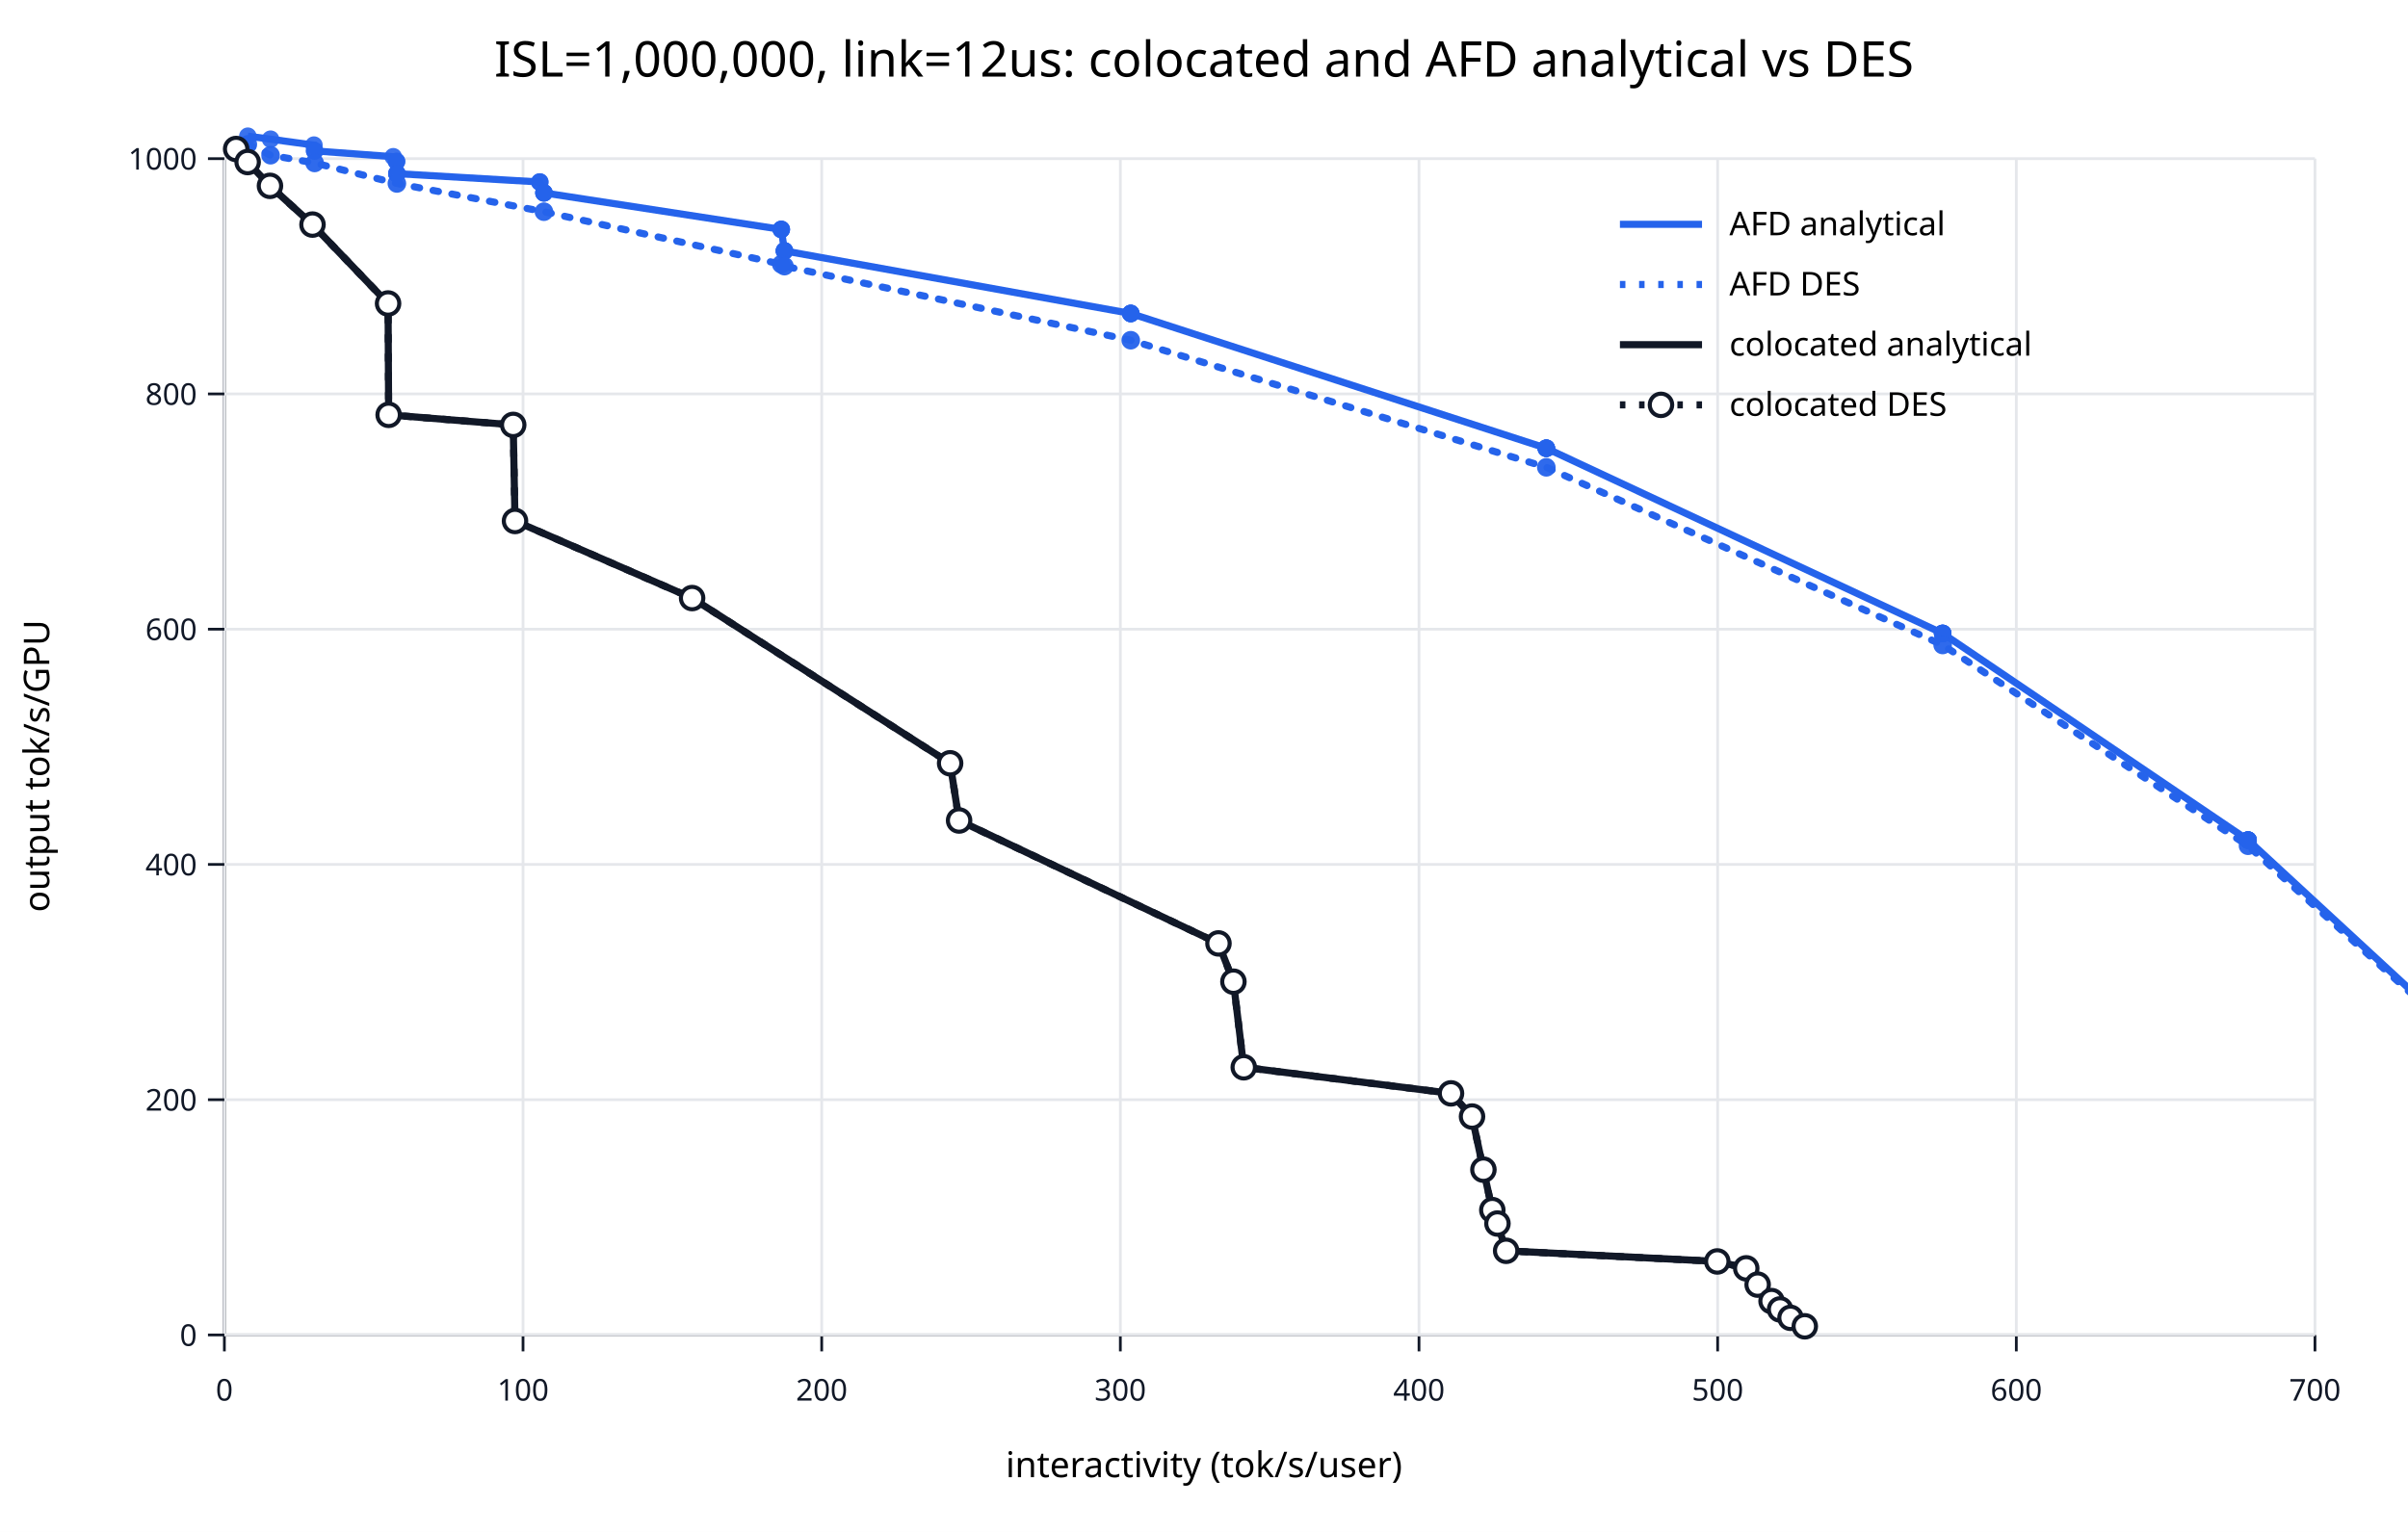
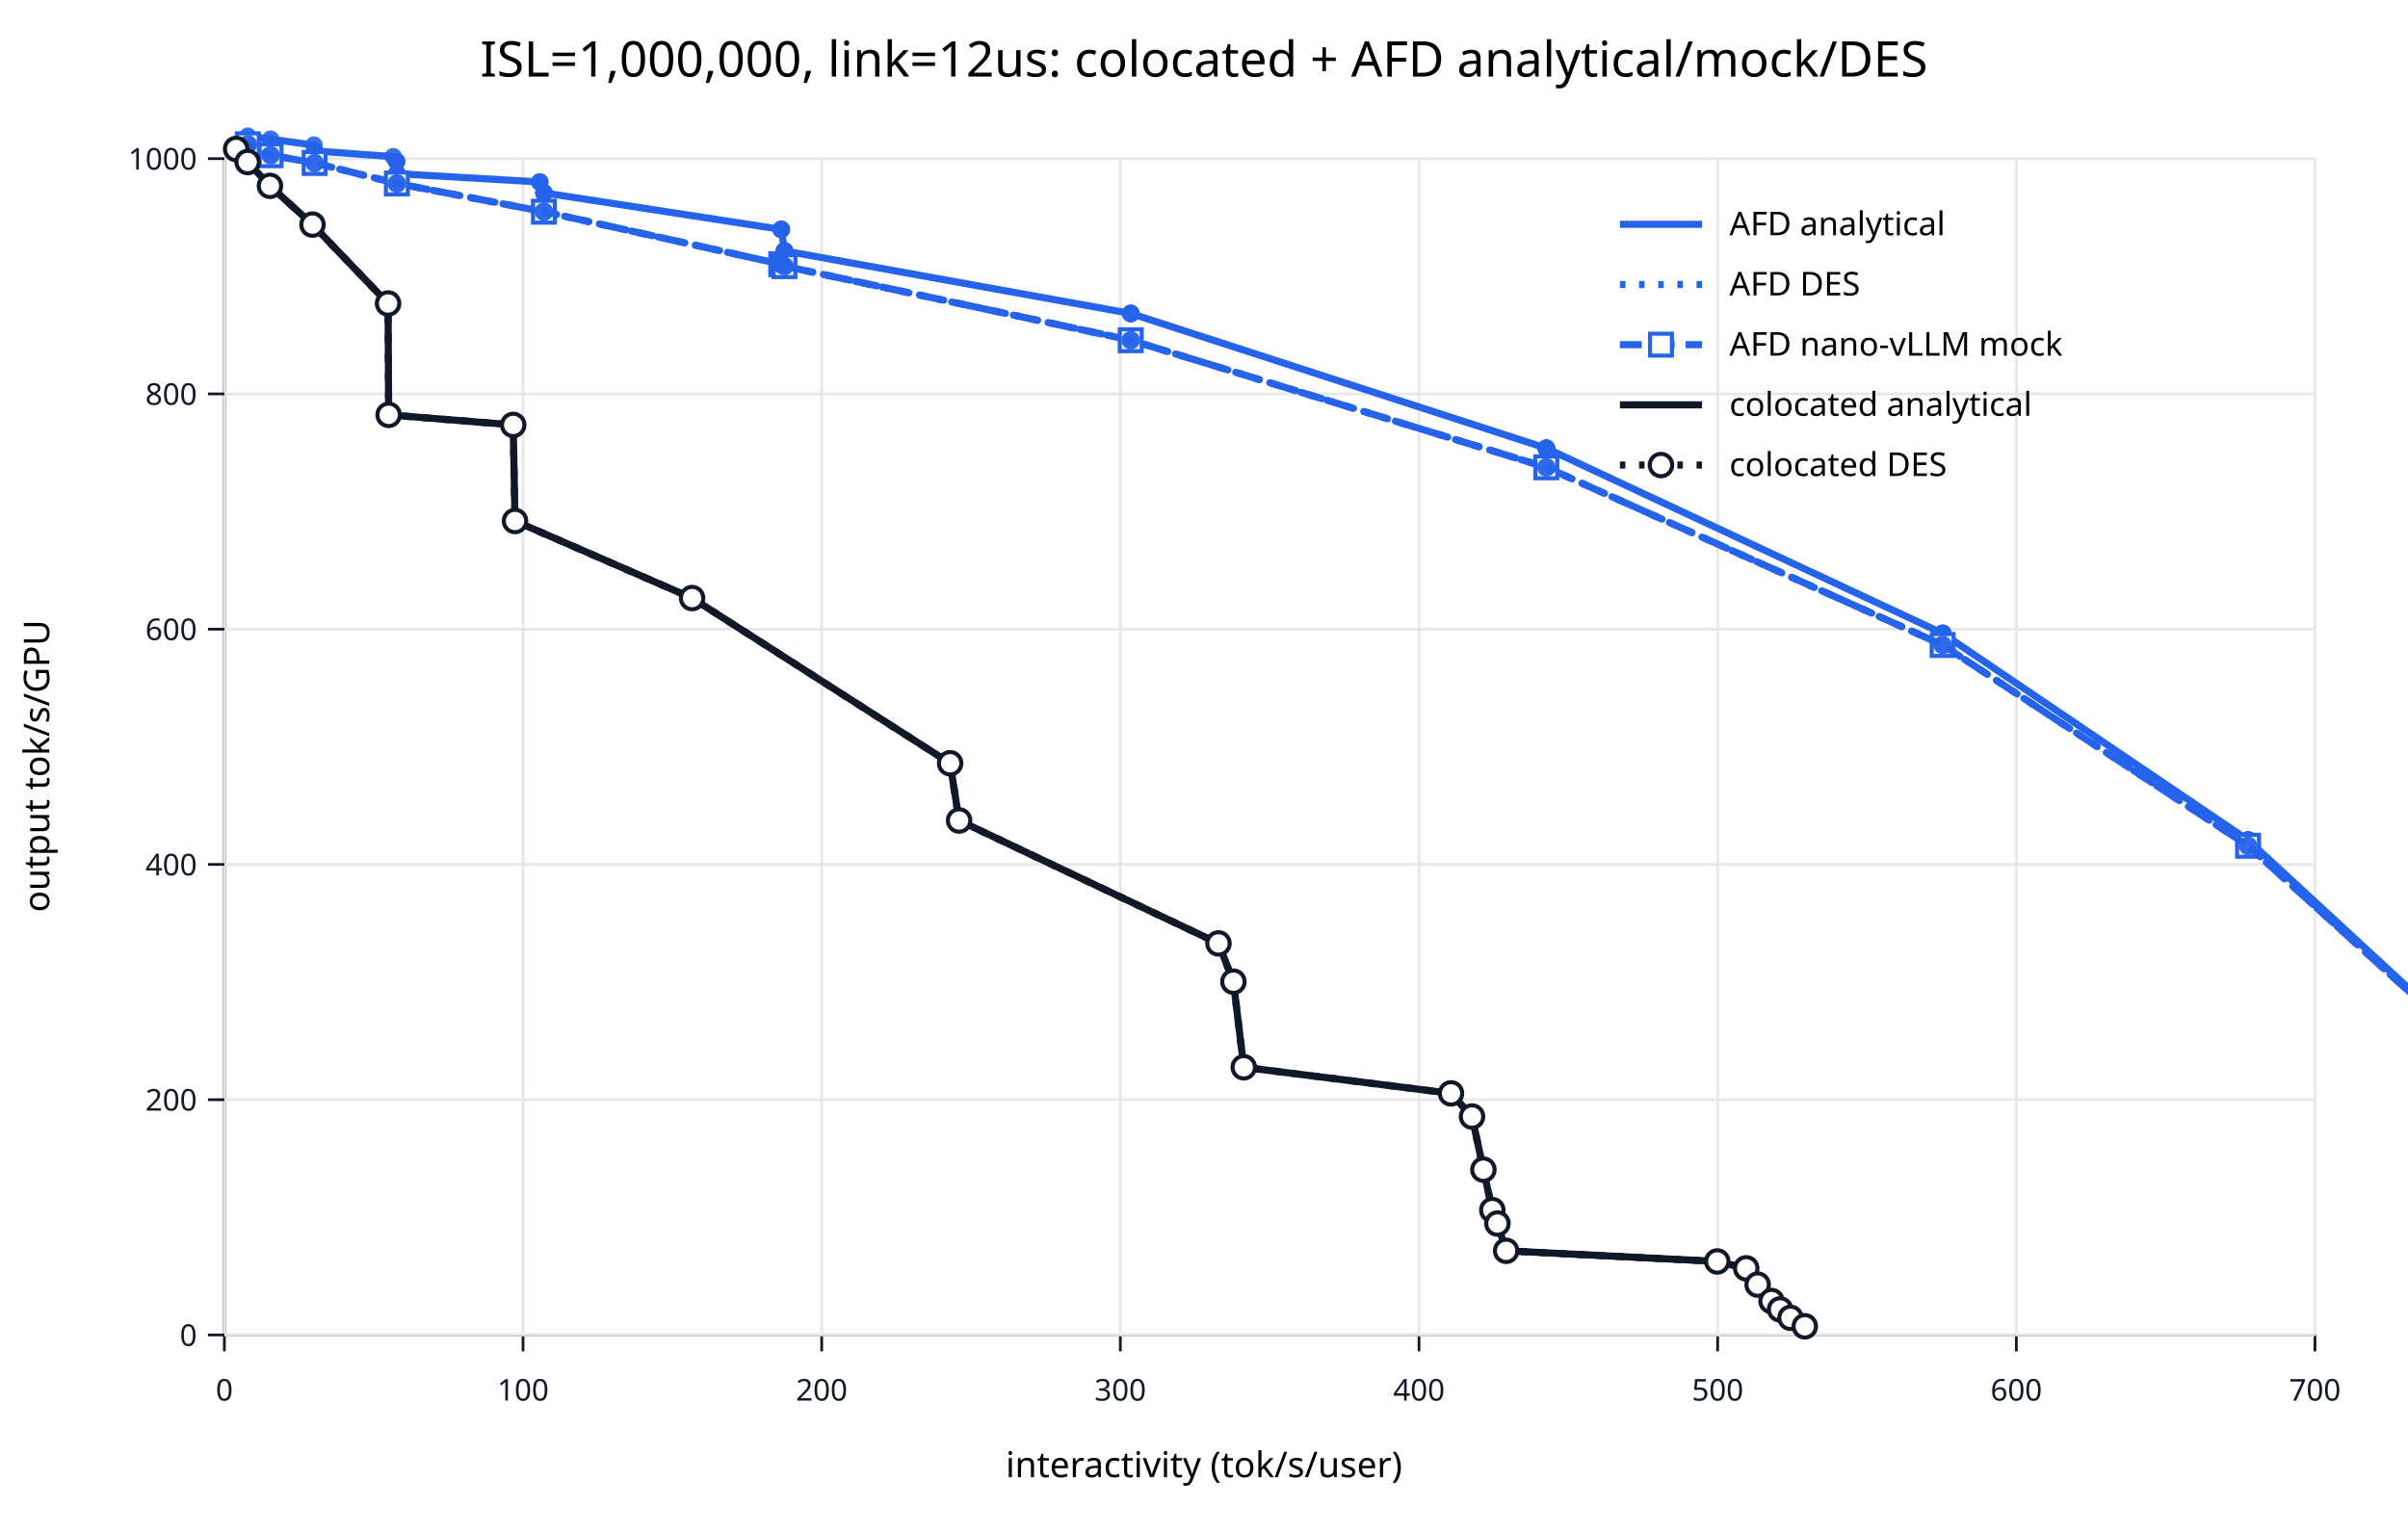
<svg xmlns="http://www.w3.org/2000/svg" width="880" height="560" viewBox="0 0 880 560">
  <rect width="100%" height="100%" fill="white" />
-   <text x="440" y="28" text-anchor="middle" font-family="sans-serif" font-size="18">ISL=1,000,000, link=12us: colocated and AFD analytical vs DES</text>
+   <text x="440" y="28" text-anchor="middle" font-family="sans-serif" font-size="18">ISL=1,000,000, link=12us: colocated + AFD analytical/mock/DES</text>
  <line x1="82" y1="488" x2="846" y2="488" stroke="#111827" />
  <line x1="82" y1="58" x2="82" y2="488" stroke="#111827" />
  <line x1="82.00" y1="488.00" x2="82.00" y2="494.00" stroke="#111827" />
  <line x1="82.00" y1="58.00" x2="82.00" y2="488.00" stroke="#e5e7eb" />
  <text x="82.00" y="512.00" text-anchor="middle" font-family="sans-serif" font-size="11" fill="#111827">0</text>
  <line x1="191.14" y1="488.00" x2="191.14" y2="494.00" stroke="#111827" />
  <line x1="191.14" y1="58.00" x2="191.14" y2="488.00" stroke="#e5e7eb" />
  <text x="191.14" y="512.00" text-anchor="middle" font-family="sans-serif" font-size="11" fill="#111827">100</text>
  <line x1="300.29" y1="488.00" x2="300.29" y2="494.00" stroke="#111827" />
  <line x1="300.29" y1="58.00" x2="300.29" y2="488.00" stroke="#e5e7eb" />
  <text x="300.29" y="512.00" text-anchor="middle" font-family="sans-serif" font-size="11" fill="#111827">200</text>
  <line x1="409.43" y1="488.00" x2="409.43" y2="494.00" stroke="#111827" />
  <line x1="409.43" y1="58.00" x2="409.43" y2="488.00" stroke="#e5e7eb" />
  <text x="409.43" y="512.00" text-anchor="middle" font-family="sans-serif" font-size="11" fill="#111827">300</text>
  <line x1="518.57" y1="488.00" x2="518.57" y2="494.00" stroke="#111827" />
  <line x1="518.57" y1="58.00" x2="518.57" y2="488.00" stroke="#e5e7eb" />
  <text x="518.57" y="512.00" text-anchor="middle" font-family="sans-serif" font-size="11" fill="#111827">400</text>
  <line x1="627.71" y1="488.00" x2="627.71" y2="494.00" stroke="#111827" />
  <line x1="627.71" y1="58.00" x2="627.71" y2="488.00" stroke="#e5e7eb" />
  <text x="627.71" y="512.00" text-anchor="middle" font-family="sans-serif" font-size="11" fill="#111827">500</text>
  <line x1="736.86" y1="488.00" x2="736.86" y2="494.00" stroke="#111827" />
  <line x1="736.86" y1="58.00" x2="736.86" y2="488.00" stroke="#e5e7eb" />
  <text x="736.86" y="512.00" text-anchor="middle" font-family="sans-serif" font-size="11" fill="#111827">600</text>
  <line x1="846.00" y1="488.00" x2="846.00" y2="494.00" stroke="#111827" />
  <line x1="846.00" y1="58.00" x2="846.00" y2="488.00" stroke="#e5e7eb" />
  <text x="846.00" y="512.00" text-anchor="middle" font-family="sans-serif" font-size="11" fill="#111827">700</text>
  <line x1="76.00" y1="488.00" x2="82.00" y2="488.00" stroke="#111827" />
  <line x1="82.00" y1="488.00" x2="846.00" y2="488.00" stroke="#e5e7eb" />
  <text x="72.00" y="492.00" text-anchor="end" font-family="sans-serif" font-size="11" fill="#111827">0</text>
  <line x1="76.00" y1="402.00" x2="82.00" y2="402.00" stroke="#111827" />
  <line x1="82.00" y1="402.00" x2="846.00" y2="402.00" stroke="#e5e7eb" />
  <text x="72.00" y="406.00" text-anchor="end" font-family="sans-serif" font-size="11" fill="#111827">200</text>
  <line x1="76.00" y1="316.00" x2="82.00" y2="316.00" stroke="#111827" />
  <line x1="82.00" y1="316.00" x2="846.00" y2="316.00" stroke="#e5e7eb" />
  <text x="72.00" y="320.00" text-anchor="end" font-family="sans-serif" font-size="11" fill="#111827">400</text>
  <line x1="76.00" y1="230.00" x2="82.00" y2="230.00" stroke="#111827" />
  <line x1="82.00" y1="230.00" x2="846.00" y2="230.00" stroke="#e5e7eb" />
  <text x="72.00" y="234.00" text-anchor="end" font-family="sans-serif" font-size="11" fill="#111827">600</text>
  <line x1="76.00" y1="144.00" x2="82.00" y2="144.00" stroke="#111827" />
  <line x1="82.00" y1="144.00" x2="846.00" y2="144.00" stroke="#e5e7eb" />
  <text x="72.00" y="148.00" text-anchor="end" font-family="sans-serif" font-size="11" fill="#111827">800</text>
  <line x1="76.00" y1="58.00" x2="82.00" y2="58.00" stroke="#111827" />
  <line x1="82.00" y1="58.00" x2="846.00" y2="58.00" stroke="#e5e7eb" />
  <text x="72.00" y="62.00" text-anchor="end" font-family="sans-serif" font-size="11" fill="#111827">1000</text>
  <polyline points="86.30,54.47 90.50,59.24 98.66,67.94 114.20,82.10 141.82,110.94 142.03,151.65 187.55,155.33 188.21,190.45 252.93,218.63 347.22,279.02 350.50,299.94 445.29,344.87 450.75,358.86 454.53,390.15 530.27,399.69 537.95,408.16 542.11,427.58 545.36,442.36 547.24,447.27 550.42,457.24 627.58,461.13 638.16,463.65 642.33,469.60 647.41,475.62 650.53,478.67 654.34,481.74 659.56,484.84" fill="none" stroke="#111827" stroke-width="2.6" />
  <polyline points="86.30,54.47 90.50,59.24 98.66,67.94 114.20,82.10 141.82,110.94 142.03,151.65 187.55,155.33 188.21,190.45 252.93,218.63 347.22,279.02 350.50,299.94 445.29,344.87 450.75,358.86 454.53,390.15 530.27,399.69 537.95,408.16 542.11,427.58 545.36,442.36 547.24,447.27 550.42,457.24 627.58,461.13 638.16,463.65 642.33,469.60 647.41,475.62 650.53,478.67 654.34,481.74 659.56,484.84" fill="none" stroke="#111827" stroke-width="2.6" stroke-dasharray="2 5" stroke-linecap="round" />
  <polyline points="90.57,49.79 98.88,50.88 114.73,53.04 114.98,55.16 114.98,55.16 143.71,57.29 144.92,59.02 144.92,59.02 145.04,63.48 145.04,63.48 145.04,63.48 197.26,66.53 197.26,66.53 198.78,70.50 198.78,70.50 198.78,70.50 285.52,83.87 285.52,83.87 285.52,83.87 286.68,91.71 286.68,91.71 286.68,91.71 286.68,91.71 413.23,114.59 413.23,114.59 413.23,114.59 413.23,114.59 565.10,163.86 565.10,163.86 565.10,163.86 565.10,163.86 565.10,163.86 709.94,231.55 709.94,231.55 709.94,231.55 709.94,231.55 709.94,231.55 821.55,307.10 821.55,307.10 821.55,307.10 821.55,307.10 821.55,307.10 821.55,307.10 894.20,374.17 894.20,374.17 894.20,374.17 894.20,374.17 894.20,374.17 894.20,374.17" fill="none" stroke="#2563eb" stroke-width="2.6" />
  <circle cx="90.57" cy="49.79" r="3.2" fill="#2563eb" fill-opacity="0.90" />
  <circle cx="98.88" cy="50.88" r="3.2" fill="#2563eb" fill-opacity="0.90" />
  <circle cx="114.73" cy="53.04" r="3.2" fill="#2563eb" fill-opacity="0.90" />
  <circle cx="114.98" cy="55.16" r="3.2" fill="#2563eb" fill-opacity="0.90" />
  <circle cx="114.98" cy="55.16" r="3.2" fill="#2563eb" fill-opacity="0.90" />
  <circle cx="143.71" cy="57.29" r="3.2" fill="#2563eb" fill-opacity="0.90" />
  <circle cx="144.92" cy="59.02" r="3.2" fill="#2563eb" fill-opacity="0.90" />
  <circle cx="144.92" cy="59.02" r="3.2" fill="#2563eb" fill-opacity="0.90" />
  <circle cx="145.04" cy="63.48" r="3.2" fill="#2563eb" fill-opacity="0.90" />
  <circle cx="145.04" cy="63.48" r="3.2" fill="#2563eb" fill-opacity="0.90" />
  <circle cx="145.04" cy="63.48" r="3.2" fill="#2563eb" fill-opacity="0.90" />
  <circle cx="197.26" cy="66.53" r="3.2" fill="#2563eb" fill-opacity="0.90" />
  <circle cx="197.26" cy="66.53" r="3.2" fill="#2563eb" fill-opacity="0.90" />
  <circle cx="198.78" cy="70.50" r="3.2" fill="#2563eb" fill-opacity="0.90" />
  <circle cx="198.78" cy="70.50" r="3.2" fill="#2563eb" fill-opacity="0.90" />
  <circle cx="198.78" cy="70.50" r="3.2" fill="#2563eb" fill-opacity="0.90" />
  <circle cx="285.52" cy="83.87" r="3.2" fill="#2563eb" fill-opacity="0.90" />
  <circle cx="285.52" cy="83.87" r="3.2" fill="#2563eb" fill-opacity="0.90" />
  <circle cx="285.52" cy="83.87" r="3.2" fill="#2563eb" fill-opacity="0.90" />
  <circle cx="286.68" cy="91.71" r="3.2" fill="#2563eb" fill-opacity="0.90" />
  <circle cx="286.68" cy="91.71" r="3.2" fill="#2563eb" fill-opacity="0.90" />
  <circle cx="286.68" cy="91.71" r="3.2" fill="#2563eb" fill-opacity="0.90" />
  <circle cx="286.68" cy="91.71" r="3.2" fill="#2563eb" fill-opacity="0.90" />
  <circle cx="413.23" cy="114.59" r="3.2" fill="#2563eb" fill-opacity="0.90" />
  <circle cx="413.23" cy="114.59" r="3.2" fill="#2563eb" fill-opacity="0.90" />
  <circle cx="413.23" cy="114.59" r="3.2" fill="#2563eb" fill-opacity="0.90" />
  <circle cx="413.23" cy="114.59" r="3.2" fill="#2563eb" fill-opacity="0.90" />
  <circle cx="565.10" cy="163.86" r="3.2" fill="#2563eb" fill-opacity="0.90" />
  <circle cx="565.10" cy="163.86" r="3.2" fill="#2563eb" fill-opacity="0.90" />
  <circle cx="565.10" cy="163.86" r="3.2" fill="#2563eb" fill-opacity="0.90" />
  <circle cx="565.10" cy="163.86" r="3.2" fill="#2563eb" fill-opacity="0.90" />
  <circle cx="565.10" cy="163.86" r="3.2" fill="#2563eb" fill-opacity="0.90" />
  <circle cx="709.94" cy="231.55" r="3.2" fill="#2563eb" fill-opacity="0.90" />
  <circle cx="709.94" cy="231.55" r="3.2" fill="#2563eb" fill-opacity="0.90" />
  <circle cx="709.94" cy="231.55" r="3.2" fill="#2563eb" fill-opacity="0.90" />
  <circle cx="709.94" cy="231.55" r="3.2" fill="#2563eb" fill-opacity="0.90" />
  <circle cx="709.94" cy="231.55" r="3.2" fill="#2563eb" fill-opacity="0.90" />
  <circle cx="821.55" cy="307.10" r="3.2" fill="#2563eb" fill-opacity="0.90" />
  <circle cx="821.55" cy="307.10" r="3.2" fill="#2563eb" fill-opacity="0.90" />
  <circle cx="821.55" cy="307.10" r="3.2" fill="#2563eb" fill-opacity="0.90" />
  <circle cx="821.55" cy="307.10" r="3.2" fill="#2563eb" fill-opacity="0.90" />
  <circle cx="821.55" cy="307.10" r="3.2" fill="#2563eb" fill-opacity="0.90" />
  <circle cx="821.55" cy="307.10" r="3.2" fill="#2563eb" fill-opacity="0.90" />
  <circle cx="894.20" cy="374.17" r="3.2" fill="#2563eb" fill-opacity="0.90" />
  <circle cx="894.20" cy="374.17" r="3.2" fill="#2563eb" fill-opacity="0.90" />
  <circle cx="894.20" cy="374.17" r="3.2" fill="#2563eb" fill-opacity="0.90" />
  <circle cx="894.20" cy="374.17" r="3.2" fill="#2563eb" fill-opacity="0.90" />
  <circle cx="894.20" cy="374.17" r="3.2" fill="#2563eb" fill-opacity="0.90" />
  <circle cx="894.20" cy="374.17" r="3.2" fill="#2563eb" fill-opacity="0.90" />
+   <polyline points="90.57,52.76 98.88,56.74 114.98,59.57 145.04,67.07 198.78,77.39 285.52,96.59 286.68,97.29 413.23,124.37 565.10,170.83 709.94,235.78 821.54,309.17 894.21,374.98" fill="none" stroke="#2563eb" stroke-width="2.6" stroke-dasharray="8 4" stroke-linecap="round" />
+   <rect x="86.57" y="48.76" width="8.0" height="8.0" fill="white" stroke="#2563eb" stroke-width="1.5" />
+   <rect x="94.88" y="52.74" width="8.0" height="8.0" fill="white" stroke="#2563eb" stroke-width="1.5" />
+   <rect x="110.98" y="55.57" width="8.0" height="8.0" fill="white" stroke="#2563eb" stroke-width="1.5" />
+   <rect x="141.04" y="63.07" width="8.0" height="8.0" fill="white" stroke="#2563eb" stroke-width="1.5" />
+   <rect x="194.78" y="73.39" width="8.0" height="8.0" fill="white" stroke="#2563eb" stroke-width="1.5" />
+   <rect x="281.52" y="92.59" width="8.0" height="8.0" fill="white" stroke="#2563eb" stroke-width="1.5" />
+   <rect x="282.68" y="93.29" width="8.0" height="8.0" fill="white" stroke="#2563eb" stroke-width="1.5" />
+   <rect x="409.23" y="120.37" width="8.0" height="8.0" fill="white" stroke="#2563eb" stroke-width="1.5" />
+   <rect x="561.10" y="166.83" width="8.0" height="8.0" fill="white" stroke="#2563eb" stroke-width="1.5" />
+   <rect x="705.94" y="231.78" width="8.0" height="8.0" fill="white" stroke="#2563eb" stroke-width="1.5" />
+   <rect x="817.54" y="305.17" width="8.0" height="8.0" fill="white" stroke="#2563eb" stroke-width="1.5" />
+   <rect x="890.21" y="370.98" width="8.0" height="8.0" fill="white" stroke="#2563eb" stroke-width="1.5" />
  <polyline points="90.57,52.76 98.88,56.74 114.98,59.57 145.04,67.07 198.78,77.39 285.52,96.59 286.68,97.29 413.23,124.37 565.10,170.83 709.94,235.78 821.54,309.17 894.21,374.98" fill="none" stroke="#2563eb" stroke-width="2.6" stroke-dasharray="2 5" stroke-linecap="round" />
  <circle cx="90.57" cy="52.76" r="3.4" fill="#2563eb" fill-opacity="0.95" />
  <circle cx="98.88" cy="56.74" r="3.4" fill="#2563eb" fill-opacity="0.95" />
  <circle cx="114.98" cy="59.57" r="3.4" fill="#2563eb" fill-opacity="0.95" />
  <circle cx="145.04" cy="67.07" r="3.4" fill="#2563eb" fill-opacity="0.95" />
  <circle cx="198.78" cy="77.39" r="3.4" fill="#2563eb" fill-opacity="0.95" />
  <circle cx="285.52" cy="96.59" r="3.4" fill="#2563eb" fill-opacity="0.95" />
  <circle cx="286.68" cy="97.29" r="3.4" fill="#2563eb" fill-opacity="0.95" />
  <circle cx="413.23" cy="124.37" r="3.4" fill="#2563eb" fill-opacity="0.95" />
  <circle cx="565.10" cy="170.83" r="3.4" fill="#2563eb" fill-opacity="0.95" />
  <circle cx="709.94" cy="235.78" r="3.4" fill="#2563eb" fill-opacity="0.95" />
  <circle cx="821.54" cy="309.17" r="3.4" fill="#2563eb" fill-opacity="0.95" />
  <circle cx="894.21" cy="374.98" r="3.4" fill="#2563eb" fill-opacity="0.95" />
  <circle cx="86.30" cy="54.47" r="3.0" fill="#111827" fill-opacity="0.85" />
  <circle cx="90.50" cy="59.24" r="3.0" fill="#111827" fill-opacity="0.85" />
  <circle cx="98.66" cy="67.94" r="3.0" fill="#111827" fill-opacity="0.85" />
  <circle cx="114.20" cy="82.10" r="3.0" fill="#111827" fill-opacity="0.85" />
  <circle cx="141.82" cy="110.94" r="3.0" fill="#111827" fill-opacity="0.85" />
  <circle cx="142.03" cy="151.65" r="3.0" fill="#111827" fill-opacity="0.85" />
  <circle cx="187.55" cy="155.33" r="3.0" fill="#111827" fill-opacity="0.85" />
  <circle cx="188.21" cy="190.45" r="3.0" fill="#111827" fill-opacity="0.85" />
  <circle cx="252.93" cy="218.63" r="3.0" fill="#111827" fill-opacity="0.85" />
  <circle cx="347.22" cy="279.02" r="3.0" fill="#111827" fill-opacity="0.85" />
  <circle cx="350.50" cy="299.94" r="3.0" fill="#111827" fill-opacity="0.85" />
  <circle cx="445.29" cy="344.87" r="3.0" fill="#111827" fill-opacity="0.85" />
  <circle cx="450.75" cy="358.86" r="3.0" fill="#111827" fill-opacity="0.85" />
  <circle cx="454.53" cy="390.15" r="3.0" fill="#111827" fill-opacity="0.85" />
  <circle cx="530.27" cy="399.69" r="3.0" fill="#111827" fill-opacity="0.85" />
  <circle cx="537.95" cy="408.16" r="3.0" fill="#111827" fill-opacity="0.85" />
  <circle cx="542.11" cy="427.58" r="3.0" fill="#111827" fill-opacity="0.85" />
  <circle cx="545.36" cy="442.36" r="3.0" fill="#111827" fill-opacity="0.85" />
  <circle cx="547.24" cy="447.27" r="3.0" fill="#111827" fill-opacity="0.85" />
  <circle cx="550.42" cy="457.24" r="3.0" fill="#111827" fill-opacity="0.85" />
  <circle cx="627.58" cy="461.13" r="3.0" fill="#111827" fill-opacity="0.85" />
  <circle cx="638.16" cy="463.65" r="3.0" fill="#111827" fill-opacity="0.85" />
  <circle cx="642.33" cy="469.60" r="3.0" fill="#111827" fill-opacity="0.85" />
  <circle cx="647.41" cy="475.62" r="3.0" fill="#111827" fill-opacity="0.85" />
  <circle cx="650.53" cy="478.67" r="3.0" fill="#111827" fill-opacity="0.85" />
  <circle cx="654.34" cy="481.74" r="3.0" fill="#111827" fill-opacity="0.85" />
  <circle cx="659.56" cy="484.84" r="3.0" fill="#111827" fill-opacity="0.85" />
  <circle cx="86.30" cy="54.47" r="4.1" fill="white" stroke="#111827" stroke-width="1.5" />
  <circle cx="90.50" cy="59.24" r="4.1" fill="white" stroke="#111827" stroke-width="1.5" />
  <circle cx="98.66" cy="67.94" r="4.1" fill="white" stroke="#111827" stroke-width="1.5" />
  <circle cx="114.20" cy="82.10" r="4.1" fill="white" stroke="#111827" stroke-width="1.5" />
  <circle cx="141.82" cy="110.94" r="4.1" fill="white" stroke="#111827" stroke-width="1.5" />
  <circle cx="142.03" cy="151.65" r="4.1" fill="white" stroke="#111827" stroke-width="1.5" />
  <circle cx="187.55" cy="155.33" r="4.1" fill="white" stroke="#111827" stroke-width="1.5" />
  <circle cx="188.21" cy="190.45" r="4.1" fill="white" stroke="#111827" stroke-width="1.5" />
  <circle cx="252.93" cy="218.63" r="4.1" fill="white" stroke="#111827" stroke-width="1.5" />
  <circle cx="347.22" cy="279.02" r="4.1" fill="white" stroke="#111827" stroke-width="1.5" />
  <circle cx="350.50" cy="299.94" r="4.1" fill="white" stroke="#111827" stroke-width="1.5" />
  <circle cx="445.29" cy="344.87" r="4.1" fill="white" stroke="#111827" stroke-width="1.5" />
  <circle cx="450.75" cy="358.86" r="4.1" fill="white" stroke="#111827" stroke-width="1.5" />
  <circle cx="454.53" cy="390.15" r="4.1" fill="white" stroke="#111827" stroke-width="1.5" />
  <circle cx="530.27" cy="399.69" r="4.1" fill="white" stroke="#111827" stroke-width="1.5" />
  <circle cx="537.95" cy="408.16" r="4.1" fill="white" stroke="#111827" stroke-width="1.5" />
  <circle cx="542.11" cy="427.58" r="4.1" fill="white" stroke="#111827" stroke-width="1.5" />
  <circle cx="545.36" cy="442.36" r="4.1" fill="white" stroke="#111827" stroke-width="1.5" />
  <circle cx="547.24" cy="447.27" r="4.1" fill="white" stroke="#111827" stroke-width="1.5" />
  <circle cx="550.42" cy="457.24" r="4.1" fill="white" stroke="#111827" stroke-width="1.5" />
  <circle cx="627.58" cy="461.13" r="4.1" fill="white" stroke="#111827" stroke-width="1.5" />
  <circle cx="638.16" cy="463.65" r="4.1" fill="white" stroke="#111827" stroke-width="1.5" />
  <circle cx="642.33" cy="469.60" r="4.1" fill="white" stroke="#111827" stroke-width="1.5" />
  <circle cx="647.41" cy="475.62" r="4.1" fill="white" stroke="#111827" stroke-width="1.5" />
  <circle cx="650.53" cy="478.67" r="4.1" fill="white" stroke="#111827" stroke-width="1.5" />
  <circle cx="654.34" cy="481.74" r="4.1" fill="white" stroke="#111827" stroke-width="1.5" />
  <circle cx="659.56" cy="484.84" r="4.1" fill="white" stroke="#111827" stroke-width="1.5" />
  <line x1="592" y1="82" x2="622" y2="82" stroke="#2563eb" stroke-width="2.6" />
  <text x="632" y="86" font-family="sans-serif" font-size="12">AFD analytical</text>
  <line x1="592" y1="104" x2="622" y2="104" stroke="#2563eb" stroke-width="2.6" stroke-dasharray="2 5" />
  <text x="632" y="108" font-family="sans-serif" font-size="12">AFD DES</text>
-   <line x1="592" y1="126" x2="622" y2="126" stroke="#111827" stroke-width="2.6" />
-   <text x="632" y="130" font-family="sans-serif" font-size="12">colocated analytical</text>
-   <line x1="592" y1="148" x2="622" y2="148" stroke="#111827" stroke-width="2.6" stroke-dasharray="2 5" />
-   <circle cx="607" cy="148" r="4.1" fill="white" stroke="#111827" stroke-width="1.5" />
-   <text x="632" y="152" font-family="sans-serif" font-size="12">colocated DES</text>
+   <line x1="592" y1="126" x2="622" y2="126" stroke="#2563eb" stroke-width="2.6" stroke-dasharray="8 4" />
+   <rect x="603" y="122" width="8" height="8" fill="white" stroke="#2563eb" stroke-width="1.5" />
+   <text x="632" y="130" font-family="sans-serif" font-size="12">AFD nano-vLLM mock</text>
+   <line x1="592" y1="148" x2="622" y2="148" stroke="#111827" stroke-width="2.6" />
+   <text x="632" y="152" font-family="sans-serif" font-size="12">colocated analytical</text>
+   <line x1="592" y1="170" x2="622" y2="170" stroke="#111827" stroke-width="2.6" stroke-dasharray="2 5" />
+   <circle cx="607" cy="170" r="4.1" fill="white" stroke="#111827" stroke-width="1.5" />
+   <text x="632" y="174" font-family="sans-serif" font-size="12">colocated DES</text>
  <text x="440" y="540" text-anchor="middle" font-family="sans-serif" font-size="13">interactivity (tok/s/user)</text>
  <text x="18" y="280" text-anchor="middle" transform="rotate(-90 18 280)" font-family="sans-serif" font-size="13">output tok/s/GPU</text>
</svg>
